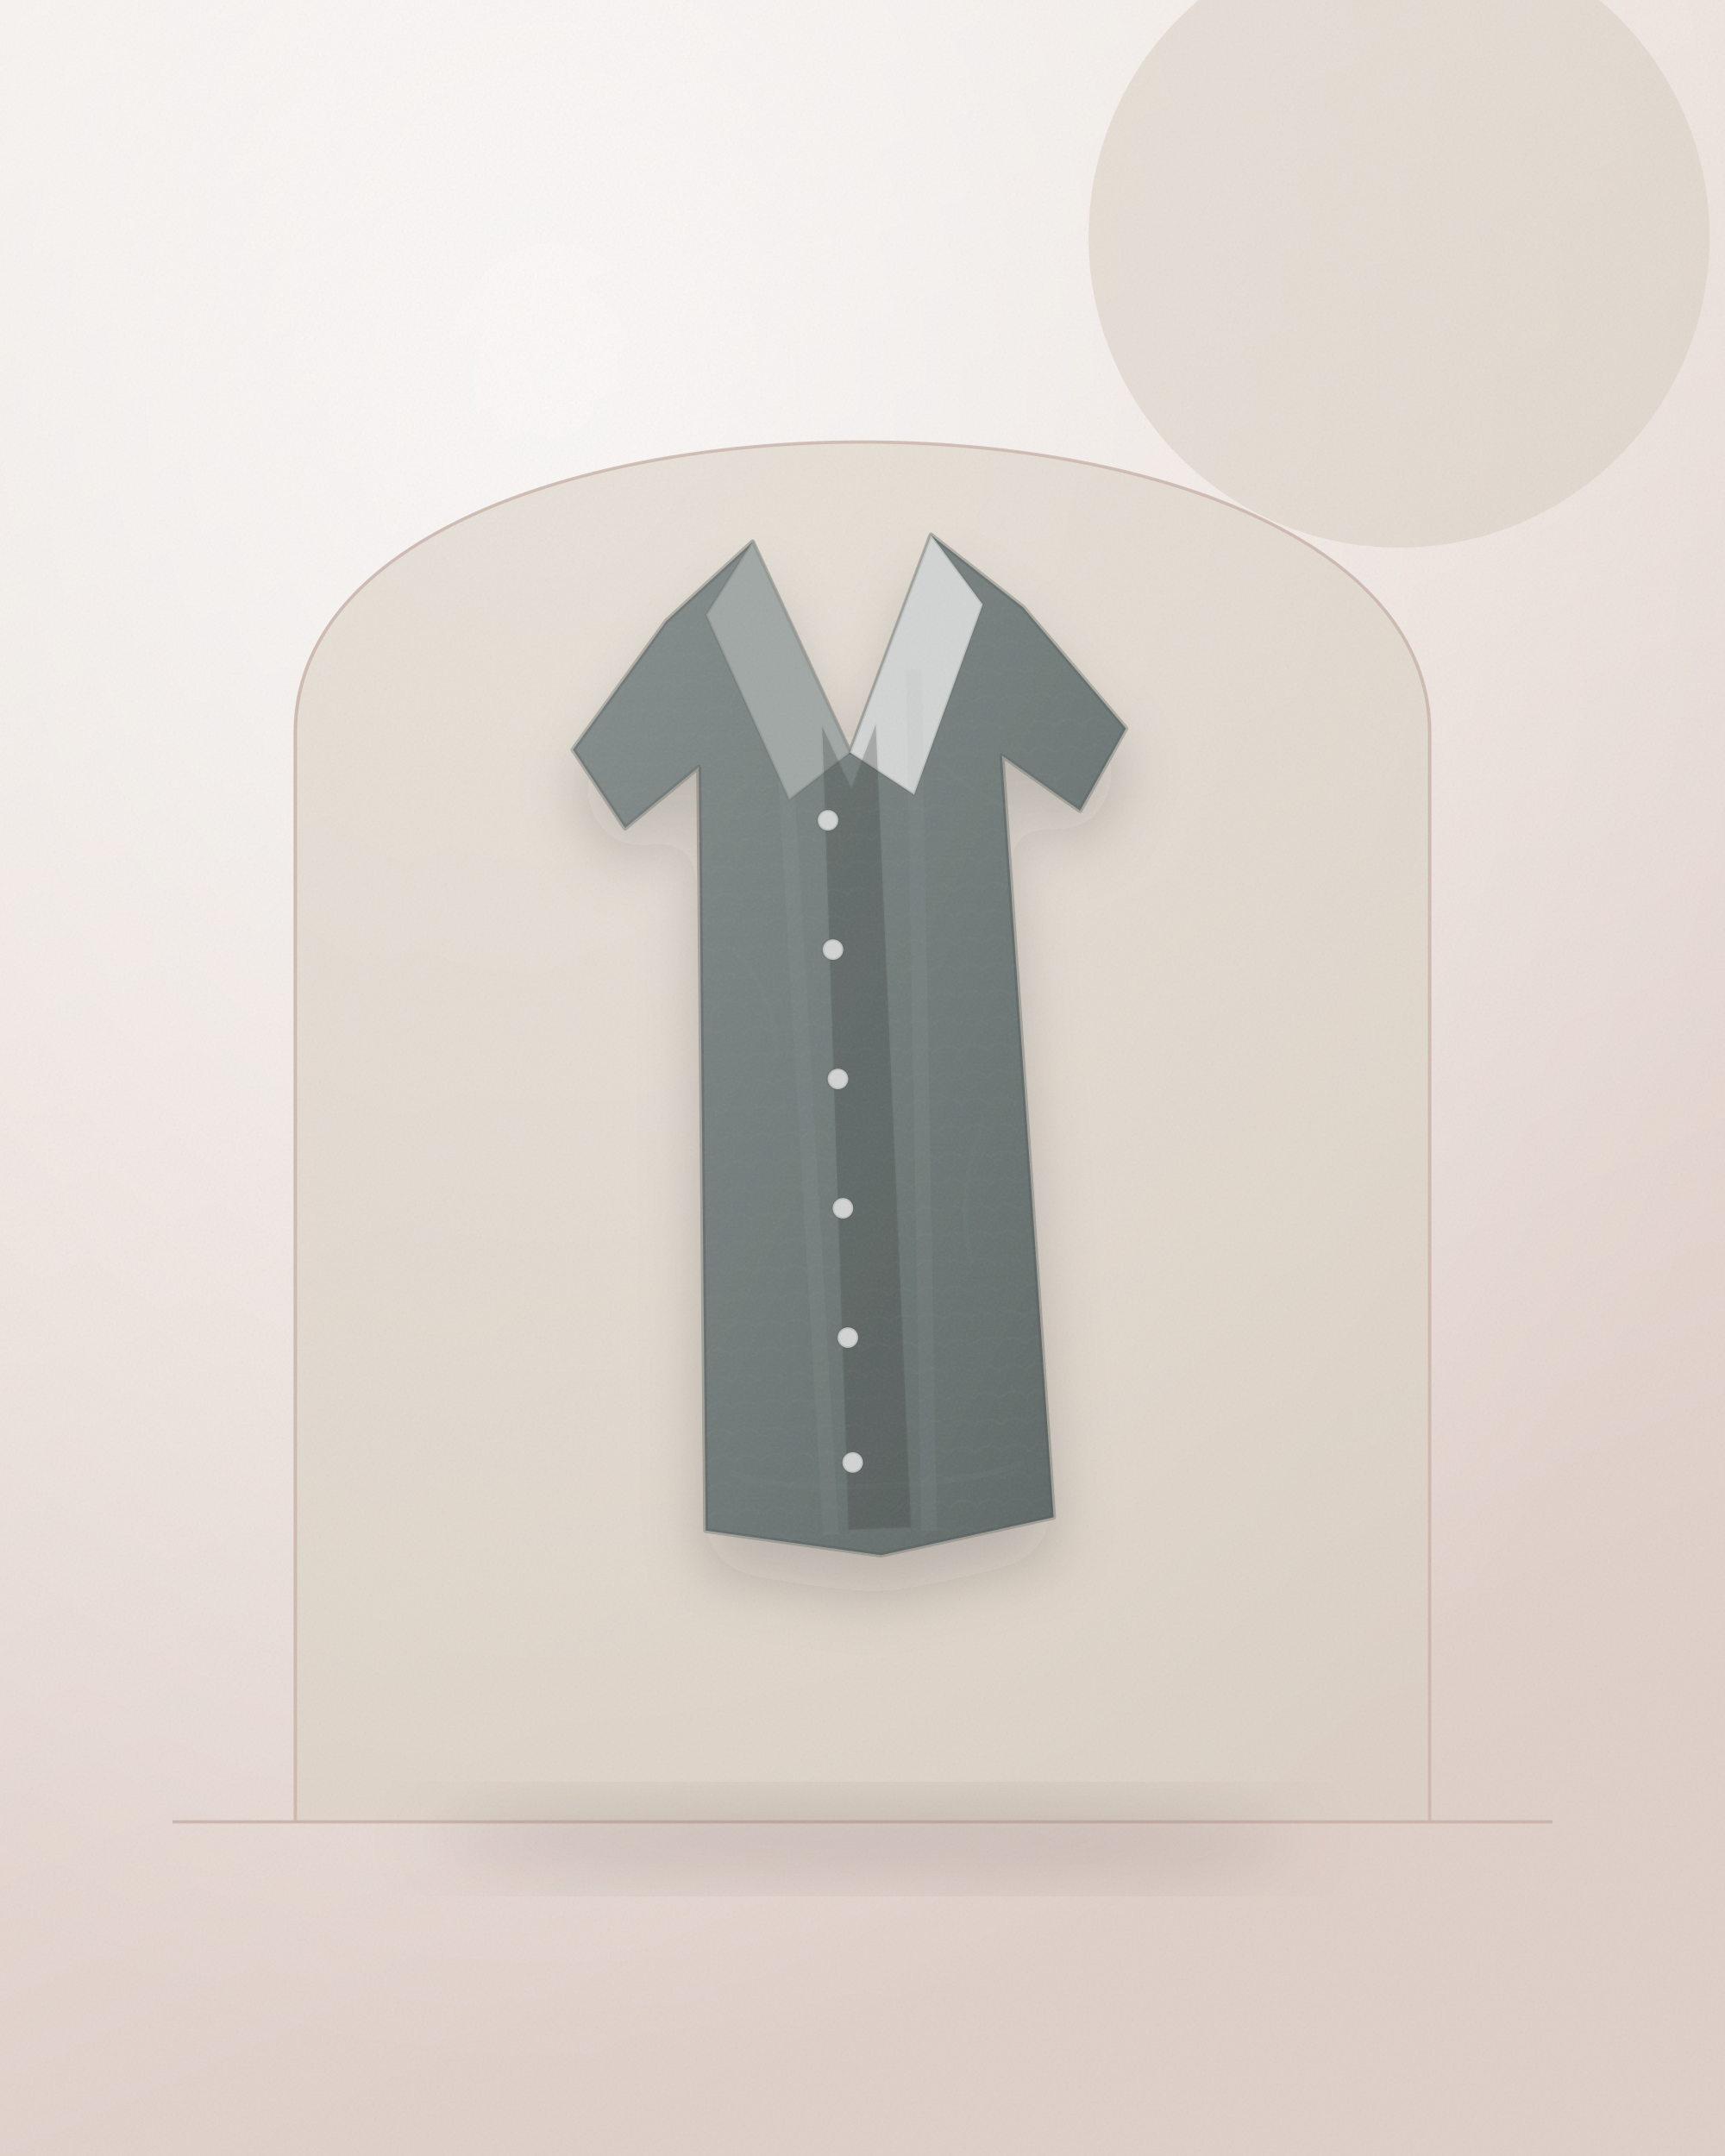
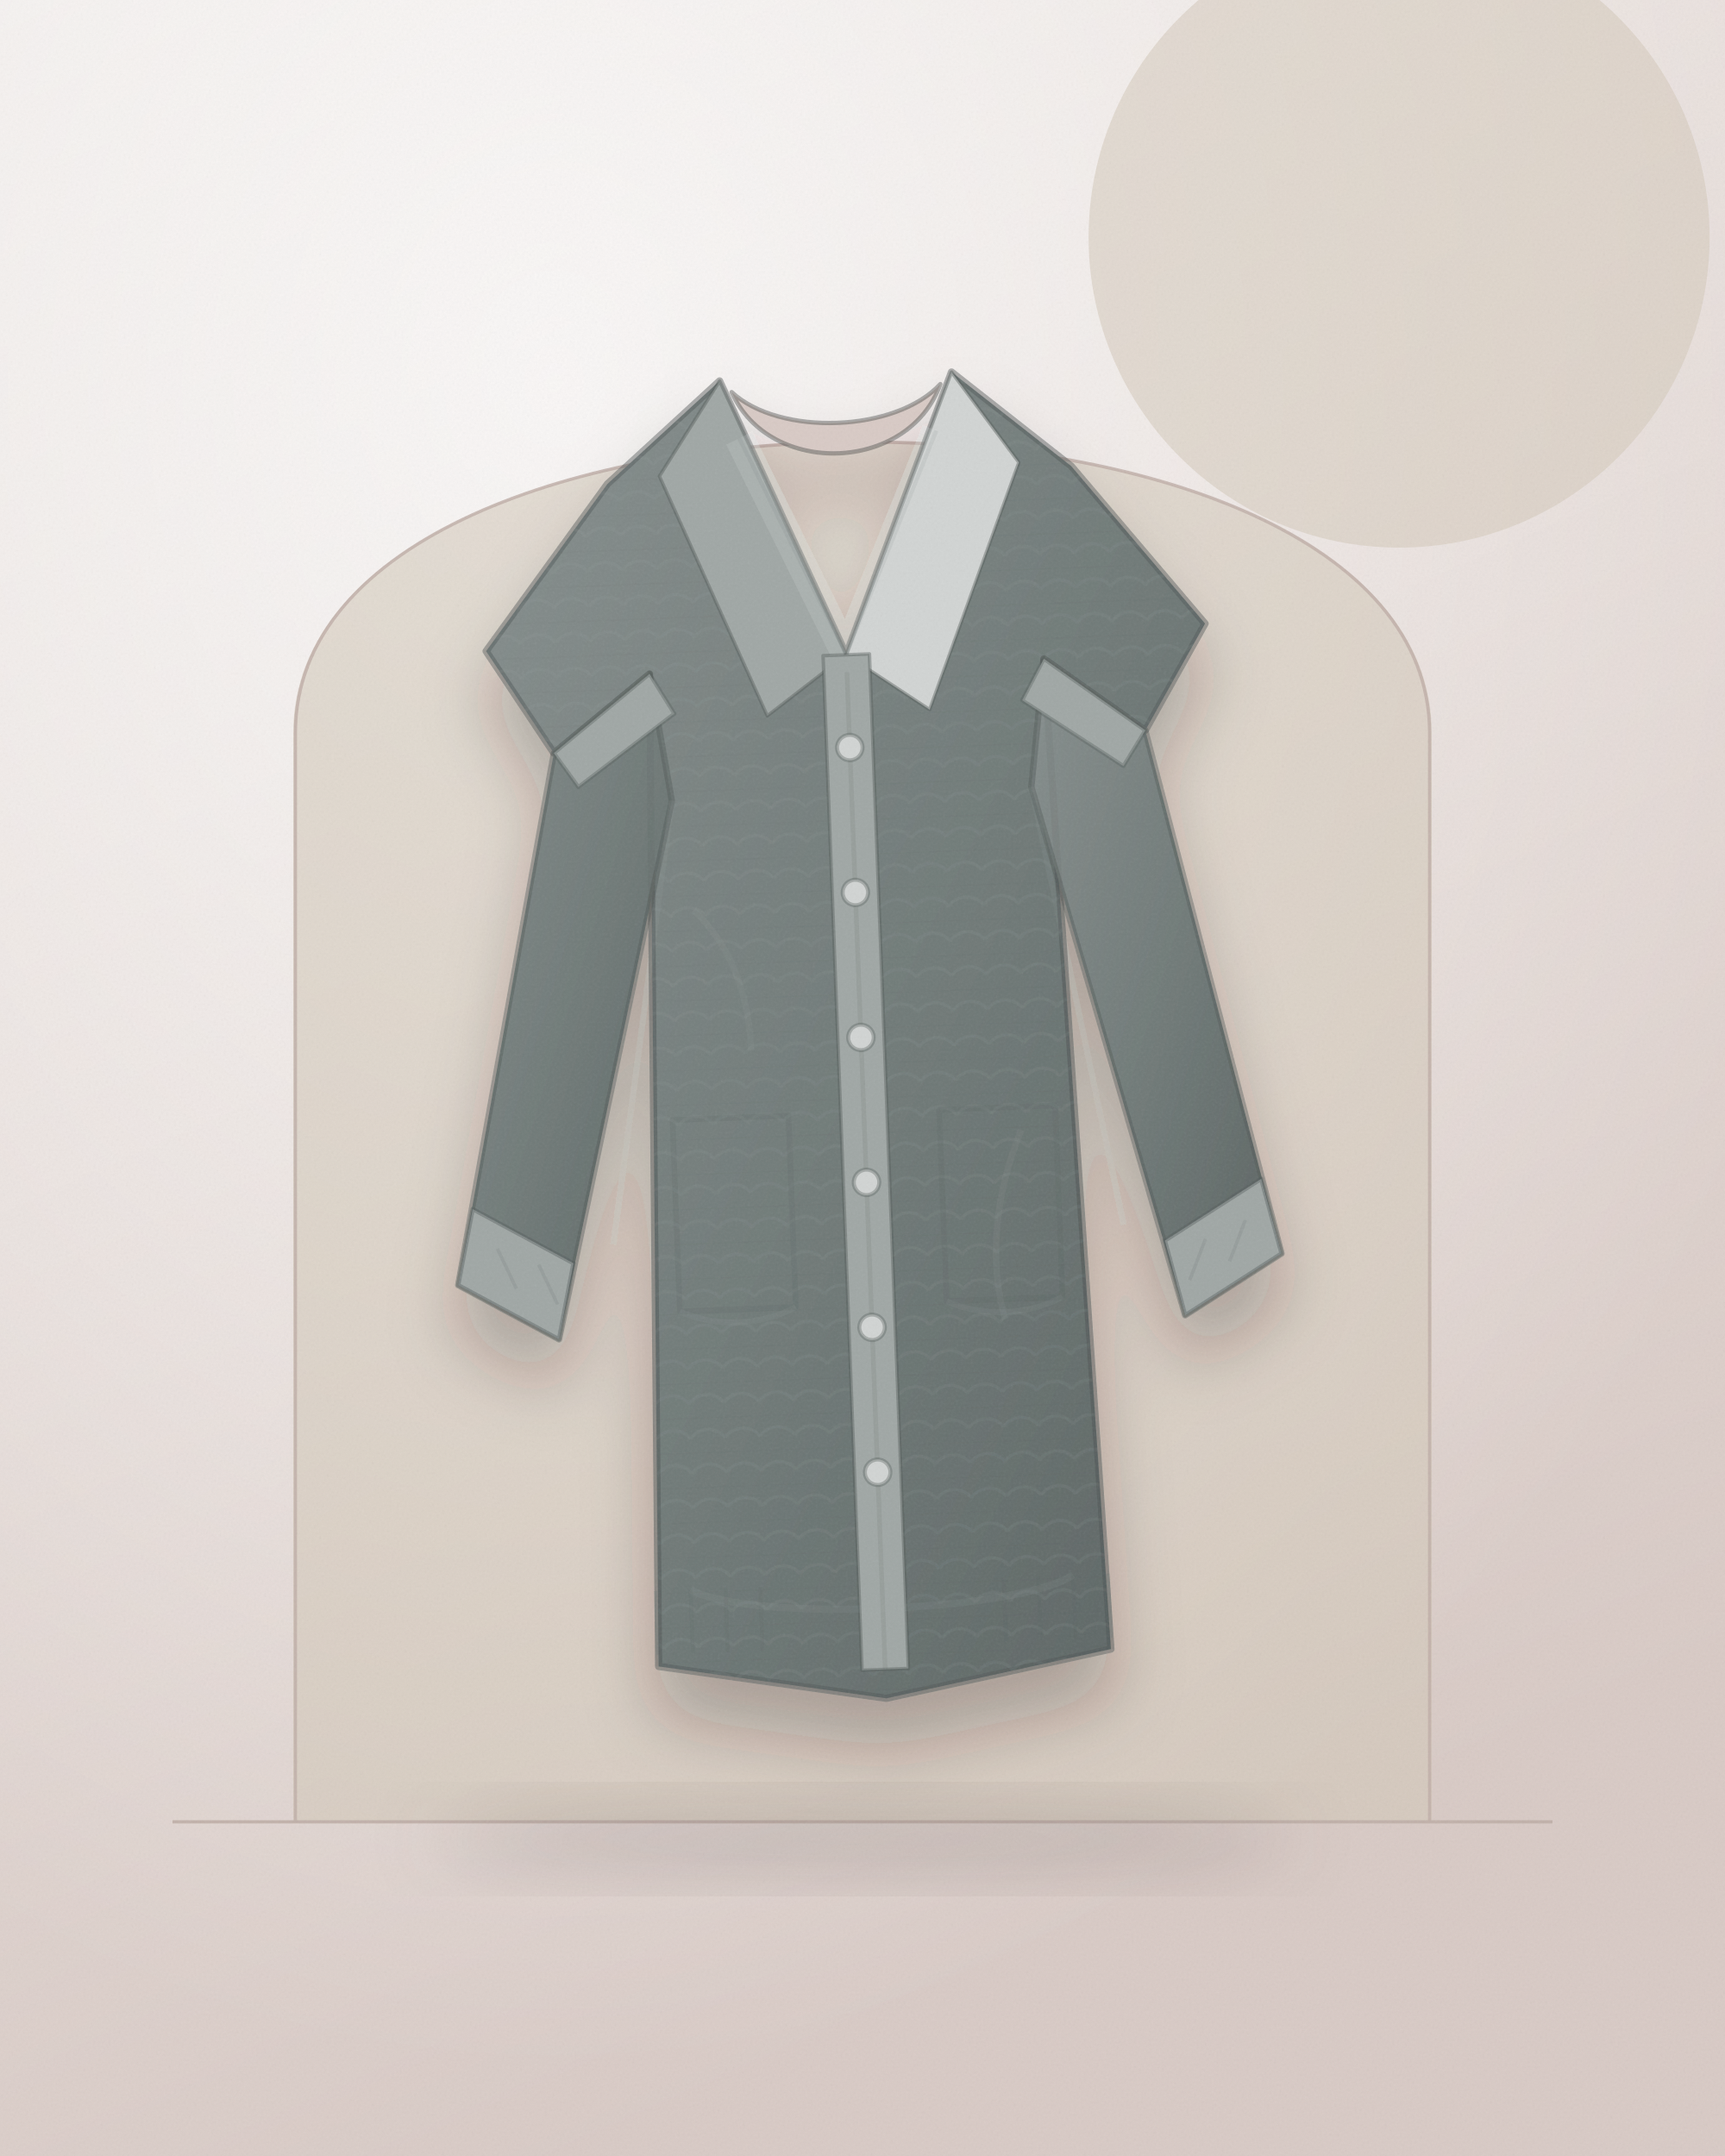
<svg xmlns="http://www.w3.org/2000/svg" viewBox="0 0 800 1000" width="800" height="1000" role="img">
  <defs>
    <linearGradient id="bg" x1="0" y1="0" x2="0.35" y2="1">
-       <stop offset="0" stop-color="#f3ece7" />
-       <stop offset="1" stop-color="#dfcfc8" />
+       <stop offset="0" stop-color="#efe9e6" />
+       <stop offset="1" stop-color="#d8cac5" />
    </linearGradient>
    <radialGradient id="glow" cx="32%" cy="18%" r="78%">
      <stop offset="0" stop-color="#ffffff" stop-opacity="0.72" />
      <stop offset="1" stop-color="#ffffff" stop-opacity="0" />
    </radialGradient>
    <linearGradient id="body" x1="0" y1="0" x2="1" y2="1">
      <stop offset="0" stop-color="#868e8d" />
      <stop offset="0.55" stop-color="#6f7977" />
      <stop offset="1" stop-color="#5b6362" />
    </linearGradient>
    <linearGradient id="bodySoft" x1="0" y1="0" x2="1" y2="0.7">
      <stop offset="0" stop-color="#a0a7a5" />
      <stop offset="1" stop-color="#6f7977" />
    </linearGradient>
    <linearGradient id="metal" x1="0" y1="0" x2="1" y2="1">
      <stop offset="0" stop-color="#f3eee2" />
      <stop offset="0.35" stop-color="#cdbfa6" />
      <stop offset="0.62" stop-color="#f8f3e8" />
      <stop offset="1" stop-color="#9d8b70" />
    </linearGradient>
    <filter id="grain">
      <feTurbulence type="fractalNoise" baseFrequency="0.86" numOctaves="2" stitchTiles="stitch" />
      <feColorMatrix type="saturate" values="0" />
      <feComponentTransfer>
        <feFuncA type="linear" slope="0.11" />
      </feComponentTransfer>
    </filter>
    <filter id="objectShadow" x="-30%" y="-30%" width="160%" height="170%">
-       <feDropShadow dx="0" dy="18" stdDeviation="14" flood-color="#312723" flood-opacity="0.2" />
+       <feDropShadow dx="0" dy="22" stdDeviation="16" flood-color="#2e2725" flood-opacity="0.28" />
    </filter>
    <filter id="blur">
      <feGaussianBlur stdDeviation="18" />
    </filter>
    <filter id="soft">
      <feGaussianBlur stdDeviation="4" />
    </filter>
  </defs>
  <rect width="800" height="1000" fill="url(#bg)" />
  <rect width="800" height="1000" fill="url(#glow)" />
-   <circle cx="648.855" cy="110" r="144" fill="#d9d0c3" opacity="0.55" />
-   <path d="M 136 845 L 136 340 C 136 160 664 160 664 340 L 664 845 Z" fill="#d9d0c3" opacity="0.58" />
-   <path d="M 137 845 L 137 340 C 137 160 663 160 663 340 L 663 845" fill="none" stroke="#c9b3aa" stroke-width="1.5" opacity="0.8" />
-   <line x1="80" y1="845" x2="720" y2="845" stroke="#c9b3aa" stroke-width="1.5" opacity="0.9" />
-   <ellipse cx="400" cy="853" rx="200" ry="22" fill="#312723" opacity="0.14" filter="url(#blur)" />
-   <g transform="translate(400 500) scale(1 1) translate(-400 -500)" filter="url(#objectShadow)" stroke="#515857" stroke-opacity="0.16" stroke-width="1.4" stroke-linejoin="round">
-     <g transform="translate(400 500) rotate(-2.2) scale(1.035) translate(-400 -500)">
+   <circle cx="648.855" cy="110" r="144" fill="#d3c8b9" opacity="0.55" />
+   <path d="M 136 845 L 136 340 C 136 160 664 160 664 340 L 664 845 Z" fill="#d3c8b9" opacity="0.58" />
+   <path d="M 137 845 L 137 340 C 137 160 663 160 663 340 L 663 845" fill="none" stroke="#bfaea7" stroke-width="1.5" opacity="0.8" />
+   <line x1="80" y1="845" x2="720" y2="845" stroke="#bfaea7" stroke-width="1.5" opacity="0.9" />
+   <ellipse cx="400" cy="853" rx="200" ry="22" fill="#2e2725" opacity="0.14" filter="url(#blur)" />
+   <g transform="translate(400 500) scale(1 1) translate(-400 -500)" filter="url(#objectShadow)" stroke="#515857" stroke-opacity="0.34" stroke-width="2.2" stroke-linejoin="round">
+     <g transform="translate(400 500) rotate(-2.2) scale(1.3455) translate(-400 -500)">
      <defs>
        <pattern id="knit" width="12" height="12" patternUnits="userSpaceOnUse">
          <path d="M0 10 C3 6 9 6 12 10" fill="none" stroke="#a0a7a5" stroke-width="1.1" opacity="0.28" />
          <path d="M0 3 L12 3" stroke="#3c4140" stroke-width="0.5" opacity="0.1" />
        </pattern>
        <clipPath id="cardiganClip">
          <path d="M320 292 L360 258 L400 354 L440 258 L480 292 L524 348 L502 384 L468 358 L478 700 L400 714 L322 700 L332 358 L298 384 L276 348 Z" />
        </clipPath>
      </defs>
      <g>
-         <path d="M320 292 L360 258 L400 354 L440 258 L480 292 L524 348 L502 384 L468 358 L478 700 L400 714 L322 700 L332 358 L298 384 L276 348 Z" fill="url(#body)" stroke="#515857" stroke-width="2.2" stroke-opacity="0.34" stroke-linejoin="round" />
+         <path d="M320 292 L360 258 L400 354 L440 258 L480 292 L524 348 L502 384 L468 358 L478 700 L400 714 L322 700 L332 358 L298 384 L276 348 Z" fill="url(#body)" stroke="#515857" stroke-width="2.5" stroke-opacity="0.46" stroke-linejoin="round" />
        <g clip-path="url(#cardiganClip)">
-           <rect x="260" y="240" width="280" height="490" fill="url(#knit)" />
+           <rect x="260" y="240" width="280" height="500" fill="url(#knit)" />
        </g>
-         <path d="M360 258 L400 354 L372 374 L338 290Z" fill="#a0a7a5" />
-         <path d="M440 258 L400 354 L428 374 L462 290Z" fill="#d1d4d3" />
-         <path d="M388 342 L400 370 L412 342 L414 702 L386 702Z" fill="#3c4140" opacity="0.3" />
-         <path d="M370 318 L378 704 M430 318 L422 704" stroke="#a0a7a5" stroke-width="7" opacity="0.6" />
-         <path d="M386 704 L386 692 M414 704 L414 692" stroke="#515857" stroke-width="2" opacity="0.3" />
-         <circle cx="389" cy="384" r="4.6" fill="#d1d4d3" stroke="#515857" stroke-width="1.4" />
-         <circle cx="389" cy="442" r="4.6" fill="#d1d4d3" stroke="#515857" stroke-width="1.4" />
-         <circle cx="389" cy="500" r="4.6" fill="#d1d4d3" stroke="#515857" stroke-width="1.4" />
-         <circle cx="389" cy="558" r="4.6" fill="#d1d4d3" stroke="#515857" stroke-width="1.4" />
-         <circle cx="389" cy="616" r="4.6" fill="#d1d4d3" stroke="#515857" stroke-width="1.4" />
-         <circle cx="389" cy="672" r="4.6" fill="#d1d4d3" stroke="#515857" stroke-width="1.4" />
-         <path d="M332 358 L322 700 M468 358 L478 700" stroke="#3c4140" stroke-width="2.5" opacity="0.2" />
-         <path d="M332 358 L298 384 M468 358 L502 384" stroke="#a0a7a5" stroke-width="2" opacity="0.38" />
+         <path d="M332 358 L298 384 L258 566 L292 586 L338 402Z" fill="url(#body)" stroke="#515857" stroke-width="2.2" stroke-opacity="0.42" stroke-linejoin="round" />
+         <path d="M468 358 L502 384 L542 566 L508 586 L462 402Z" fill="url(#body)" stroke="#515857" stroke-width="2.2" stroke-opacity="0.42" stroke-linejoin="round" />
+         <path d="M258 566 L292 586 L298 560 L264 540Z" fill="#a0a7a5" stroke="#515857" stroke-width="1.5" stroke-opacity="0.38" />
+         <path d="M542 566 L508 586 L502 560 L536 540Z" fill="#a0a7a5" stroke="#515857" stroke-width="1.5" stroke-opacity="0.38" />
+         <path d="M272 554 L278 568 M286 560 L292 574 M530 554 L524 568 M516 560 L510 574" stroke="#515857" stroke-width="1.2" opacity="0.35" />
+         <path d="M338 402 L312 554 M462 402 L488 554" fill="none" stroke="#a0a7a5" stroke-width="2" opacity="0.28" />
+         <path d="M364 262 C376 292 424 292 436 262 C420 278 380 278 364 262Z" fill="#d8cac5" stroke="#3c4140" stroke-width="1.5" stroke-opacity="0.4" />
+         <path d="M360 258 L400 354 L372 374 L338 290Z" fill="#a0a7a5" stroke="#515857" stroke-width="1.2" stroke-opacity="0.42" />
+         <path d="M440 258 L400 354 L428 374 L462 290Z" fill="#d1d4d3" stroke="#515857" stroke-width="1.2" stroke-opacity="0.42" />
+         <path d="M366 278 L400 354 L434 278" fill="none" stroke="#d1d4d3" stroke-width="10" opacity="0.62" />
+         <path d="M366 278 L400 354 L434 278" fill="none" stroke="#515857" stroke-width="1.4" opacity="0.24" />
+         <path d="M392 354 L408 354 L408 704 L392 704Z" fill="#a0a7a5" stroke="#515857" stroke-width="1.2" stroke-opacity="0.4" />
+         <path d="M400 360 L400 704" stroke="#515857" stroke-width="1.6" opacity="0.36" />
+         <circle cx="400" cy="386" r="4.4" fill="#d1d4d3" stroke="#515857" stroke-width="1.4" />
+         <circle cx="400" cy="436" r="4.4" fill="#d1d4d3" stroke="#515857" stroke-width="1.4" />
+         <circle cx="400" cy="486" r="4.4" fill="#d1d4d3" stroke="#515857" stroke-width="1.4" />
+         <circle cx="400" cy="536" r="4.4" fill="#d1d4d3" stroke="#515857" stroke-width="1.4" />
+         <circle cx="400" cy="586" r="4.4" fill="#d1d4d3" stroke="#515857" stroke-width="1.4" />
+         <circle cx="400" cy="636" r="4.4" fill="#d1d4d3" stroke="#515857" stroke-width="1.4" />
+         <path d="M334 512 L374 512 L374 578 L334 578Z" fill="none" stroke="#515857" stroke-width="2" opacity="0.34" />
+         <path d="M426 512 L466 512 L466 578 L426 578Z" fill="none" stroke="#515857" stroke-width="2" opacity="0.34" />
+         <path d="M334 578 C346 584 362 584 374 578 M426 578 C438 584 454 584 466 578" fill="none" stroke="#a0a7a5" stroke-width="2" opacity="0.32" />
+         <path d="M322 674 L322 696 M334 674 L334 696 M346 674 L346 696 M358 674 L358 696 M442 674 L442 696 M454 674 L454 696 M466 674 L466 696 M478 674 L478 696" stroke="#515857" stroke-width="1.4" opacity="0.3" />
+         <path d="M332 358 L322 700 M468 358 L478 700" stroke="#3c4140" stroke-width="2.4" opacity="0.2" />
+         <path d="M332 358 L298 384 M468 358 L502 384" stroke="#a0a7a5" stroke-width="2" opacity="0.4" />
+         <path d="M298 384 L306 396 L340 372 L332 358Z" fill="#a0a7a5" stroke="#515857" stroke-width="1.4" stroke-opacity="0.34" />
+         <path d="M502 384 L494 396 L460 372 L468 358Z" fill="#a0a7a5" stroke="#515857" stroke-width="1.4" stroke-opacity="0.34" />
        <path d="M344 440 C356 452 362 469 362 489 M454 520 C444 542 441 565 446 585" fill="none" stroke="#a0a7a5" stroke-width="2.2" opacity="0.3" />
        <path d="M334 674 C354 686 446 686 466 674" fill="none" stroke="#a0a7a5" stroke-width="2.5" opacity="0.3" />
-         <path d="M328 382 C342 376 350 370 360 360 M472 382 C458 376 450 370 440 360" fill="none" stroke="#a0a7a5" stroke-width="1.8" opacity="0.28" />
      </g>
    </g>
  </g>
  <rect width="800" height="1000" filter="url(#grain)" opacity="0.72" />
</svg>
